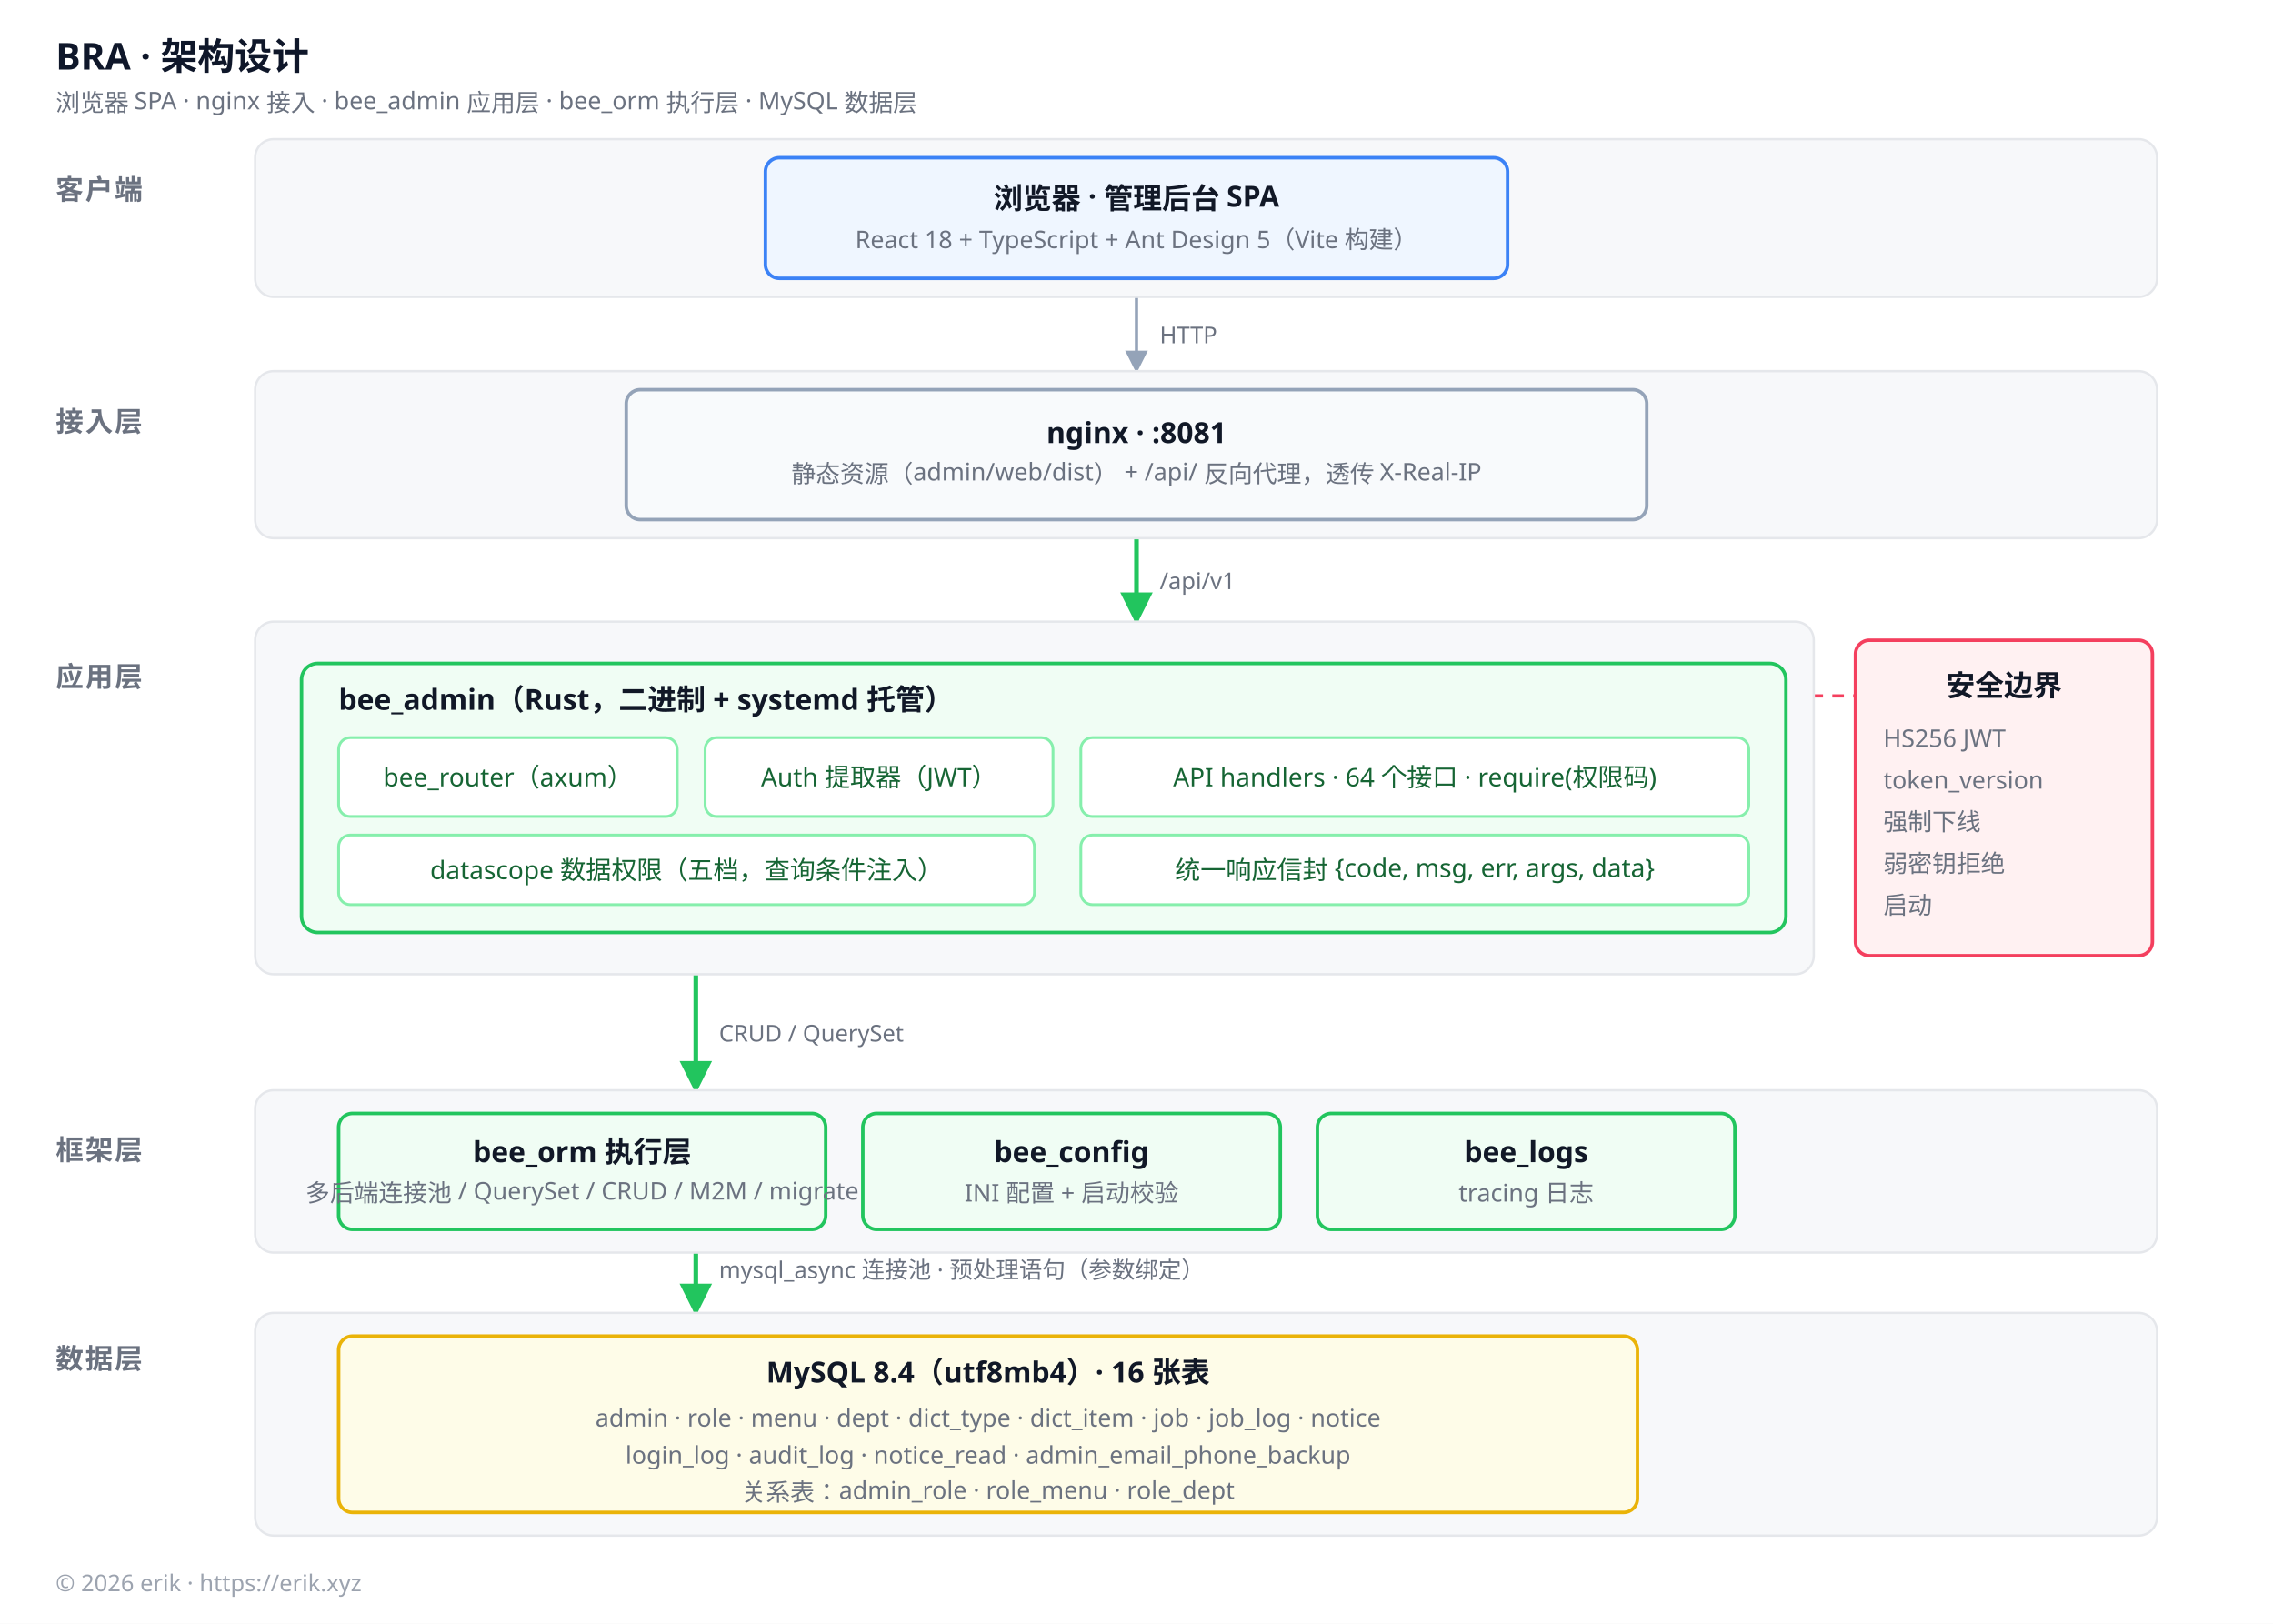
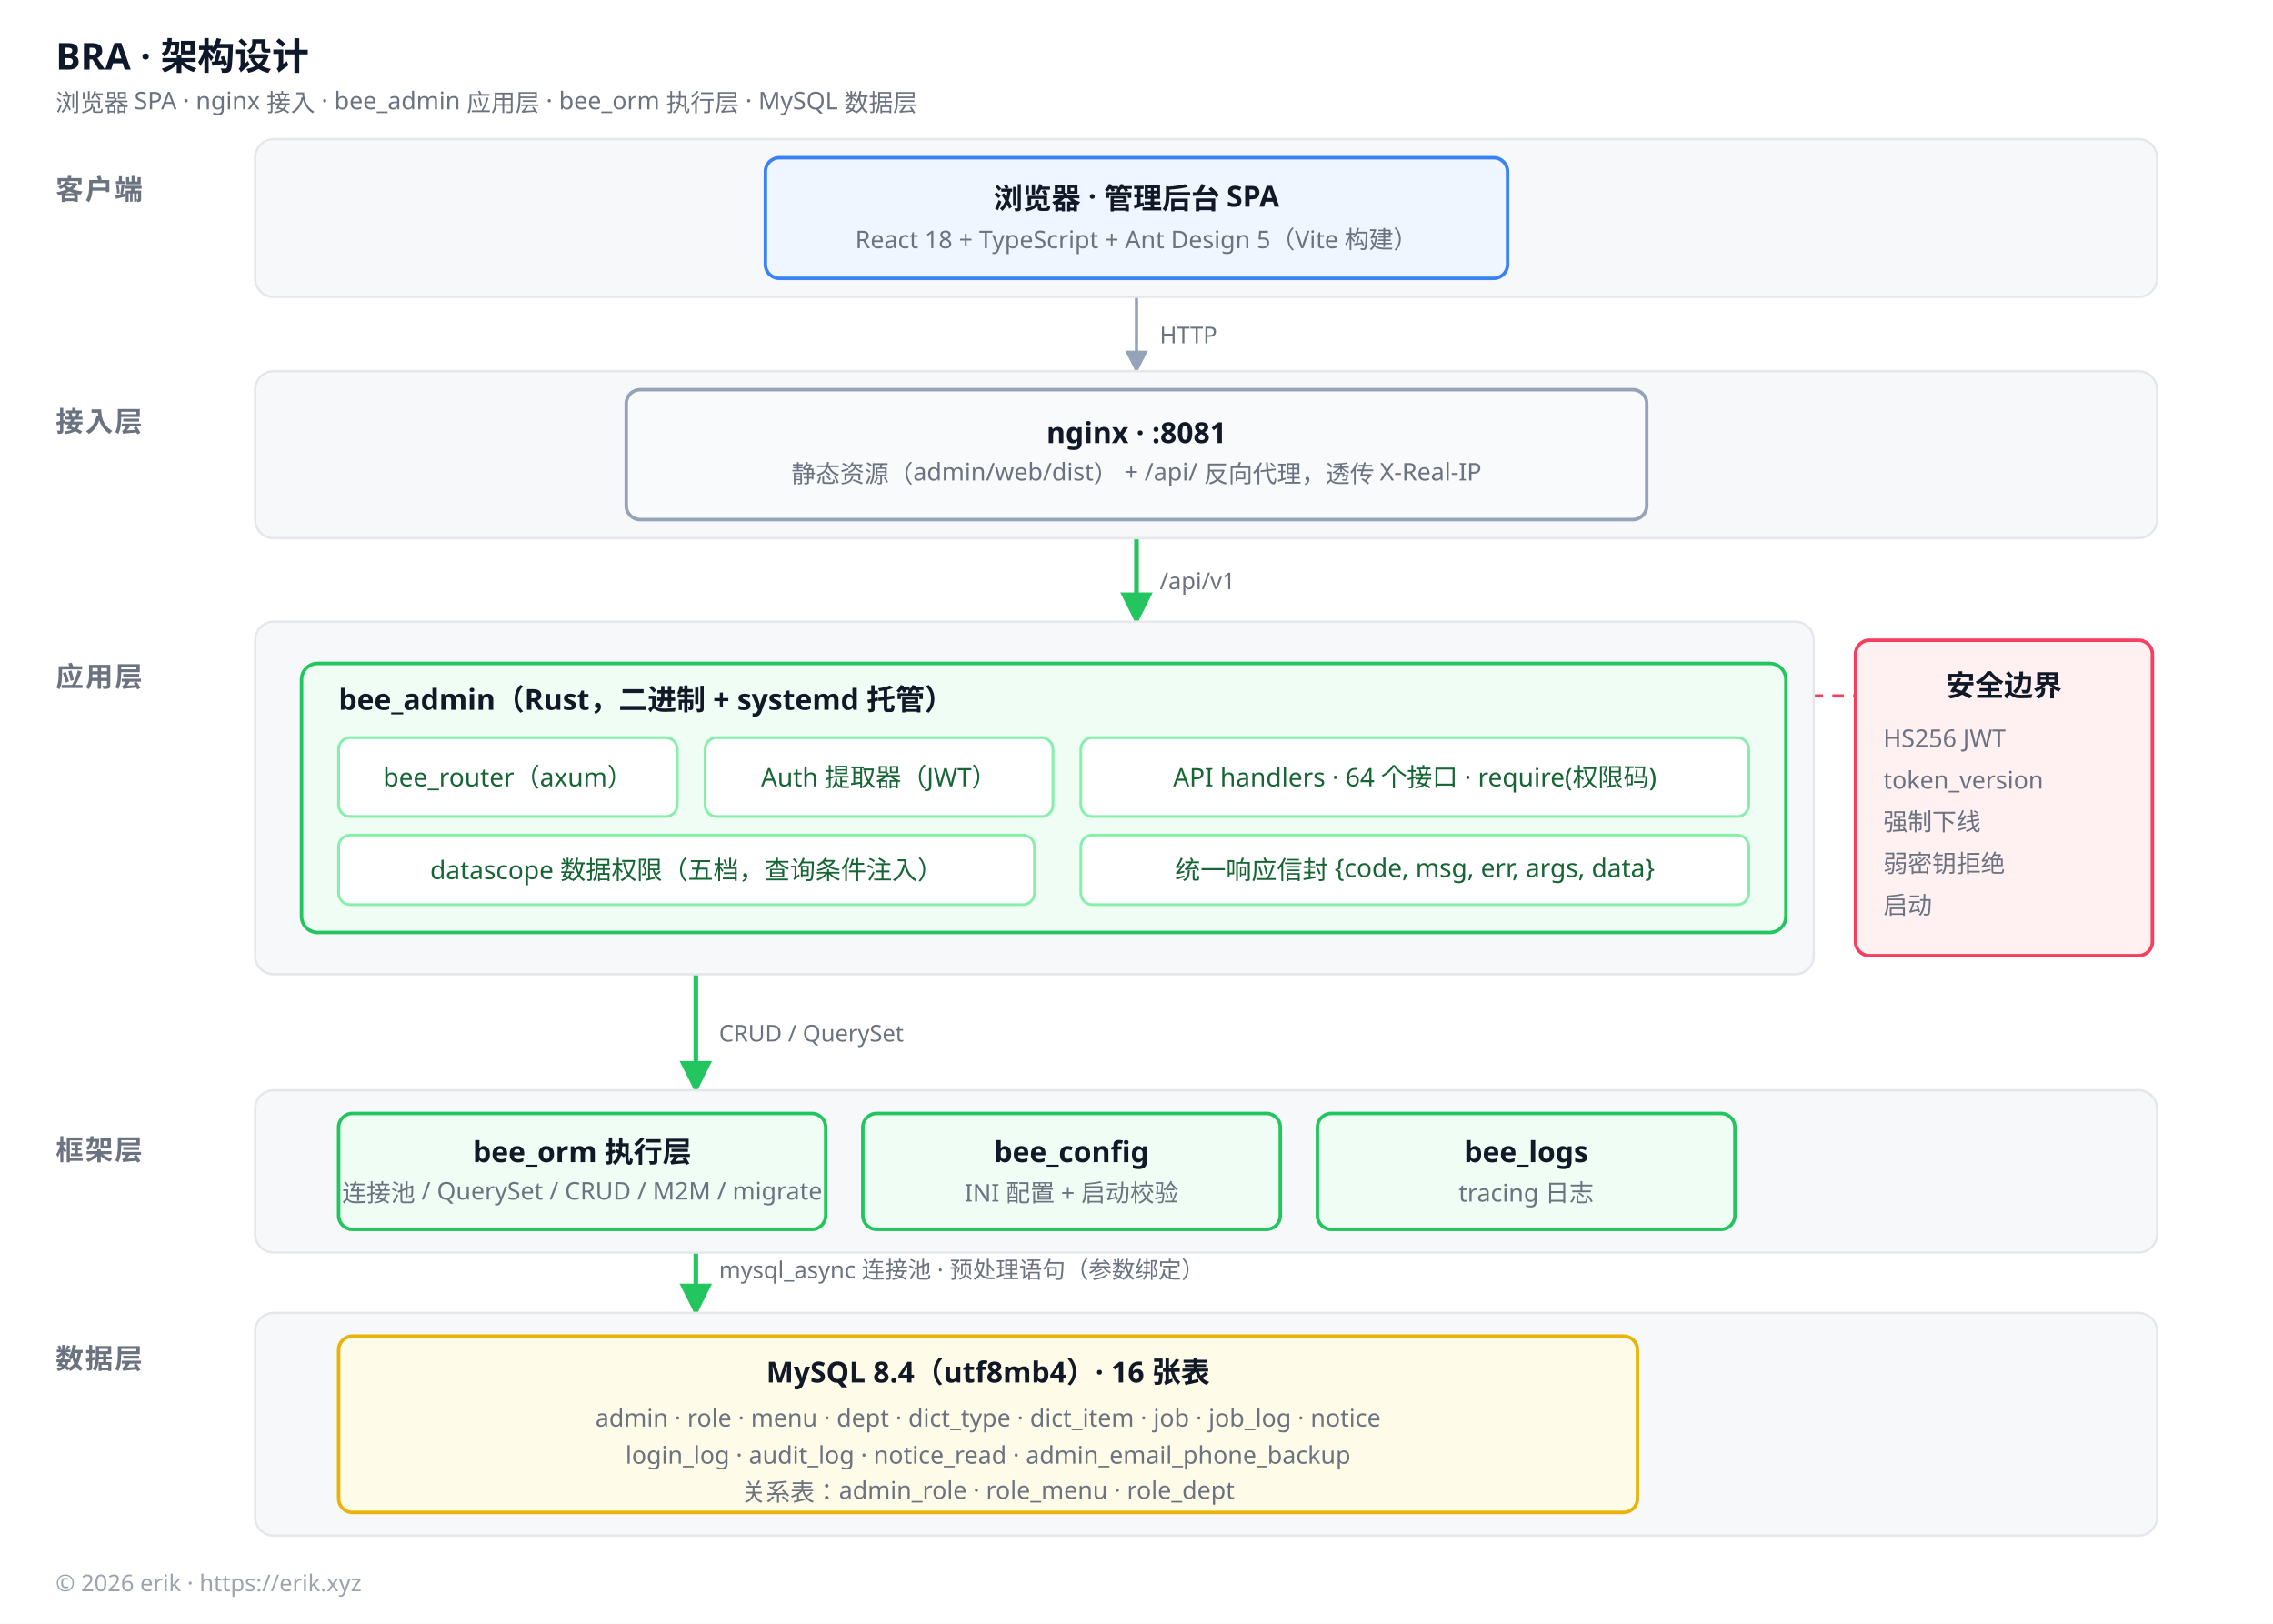
<svg xmlns="http://www.w3.org/2000/svg" viewBox="0 0 980 700" width="980" height="700" role="img" aria-label="bee-rust 管理后台 架构设计图">
  <style>
    .bg { fill: #ffffff; }
    .band { fill: #f7f8fa; stroke: #e5e7eb; stroke-width: 1; }
    .band-label { font: 600 12px system-ui, "PingFang SC", "Microsoft YaHei", sans-serif; fill: #6b7280; letter-spacing: .06em; }
    .box-frontend { fill: #eff6ff; stroke: #3b82f6; stroke-width: 1.5; }
    .box-backend  { fill: #f0fdf4; stroke: #22c55e; stroke-width: 1.5; }
    .box-db       { fill: #fefce8; stroke: #eab308; stroke-width: 1.5; }
    .box-external { fill: #f8fafc; stroke: #94a3b8; stroke-width: 1.5; }
    .box-security { fill: #fff1f2; stroke: #f43f5e; stroke-width: 1.5; }
    .box-inner    { fill: #ffffff; stroke: #86efac; stroke-width: 1.2; }
    .t-name { font: 600 12.5px system-ui, "PingFang SC", "Microsoft YaHei", sans-serif; fill: #111827; }
    .t-sub  { font: 10.5px system-ui, "PingFang SC", "Microsoft YaHei", sans-serif; fill: #6b7280; }
    .t-inner{ font: 11px system-ui, "PingFang SC", "Microsoft YaHei", sans-serif; fill: #166534; }
    .t-edge { font: 10px system-ui, "PingFang SC", "Microsoft YaHei", sans-serif; fill: #6b7280; }
    .t-title{ font: 700 16px system-ui, "PingFang SC", "Microsoft YaHei", sans-serif; fill: #0f172a; }
    .t-foot { font: 10px system-ui, "PingFang SC", "Microsoft YaHei", sans-serif; fill: #9ca3af; }
    .a-default { stroke: #94a3b8; stroke-width: 1.4; fill: none; }
    .a-hot     { stroke: #22c55e; stroke-width: 2; fill: none; }
    .a-sec     { stroke: #f43f5e; stroke-width: 1.4; stroke-dasharray: 5 4; fill: none; }
  </style>
  <defs>
    <marker id="ar" viewBox="0 0 10 10" refX="9" refY="5" markerWidth="7" markerHeight="7" orient="auto-start-reverse">
      <path d="M0,0 L10,5 L0,10 z" fill="#94a3b8" />
    </marker>
    <marker id="ar-hot" viewBox="0 0 10 10" refX="9" refY="5" markerWidth="7" markerHeight="7" orient="auto-start-reverse">
      <path d="M0,0 L10,5 L0,10 z" fill="#22c55e" />
    </marker>
    <marker id="ar-sec" viewBox="0 0 10 10" refX="9" refY="5" markerWidth="7" markerHeight="7" orient="auto-start-reverse">
      <path d="M0,0 L10,5 L0,10 z" fill="#f43f5e" />
    </marker>
  </defs>
  <rect class="bg" x="0" y="0" width="980" height="700" />
  <text class="t-title" x="24" y="30">BRA · 架构设计</text>
  <text class="t-sub" x="24" y="48">浏览器 SPA · nginx 接入 · bee_admin 应用层 · bee_orm 执行层 · MySQL 数据层</text>
  <path class="a-default" d="M490,128 L490,160" marker-end="url(#ar)" />
  <text class="t-edge" x="500" y="148">HTTP</text>
  <path class="a-hot" d="M490,232 L490,268" marker-end="url(#ar-hot)" />
  <text class="t-edge" x="500" y="254">/api/v1</text>
  <path class="a-hot" d="M300,420 L300,470" marker-end="url(#ar-hot)" />
  <text class="t-edge" x="310" y="449">CRUD / QuerySet</text>
  <path class="a-hot" d="M300,528 L300,566" marker-end="url(#ar-hot)" />
  <text class="t-edge" x="310" y="551">mysql_async 连接池 · 预处理语句（参数绑定）</text>
  <path class="a-sec" d="M700,300 L812,300" marker-end="url(#ar-sec)" />
  <text class="t-edge" x="712" y="292">校验 JWT</text>
  <text class="band-label" x="24" y="86">客户端</text>
  <rect class="band" x="110" y="60" width="820" height="68" rx="8" />
  <rect class="box-frontend" x="330" y="68" width="320" height="52" rx="6" />
  <text class="t-name" x="490" y="90" text-anchor="middle">浏览器 · 管理后台 SPA</text>
  <text class="t-sub" x="490" y="107" text-anchor="middle">React 18 + TypeScript + Ant Design 5（Vite 构建）</text>
  <text class="band-label" x="24" y="186">接入层</text>
  <rect class="band" x="110" y="160" width="820" height="72" rx="8" />
  <rect class="box-external" x="270" y="168" width="440" height="56" rx="6" />
  <text class="t-name" x="490" y="191" text-anchor="middle">nginx · :8081</text>
  <text class="t-sub" x="490" y="208" text-anchor="middle">静态资源（admin/web/dist） + /api/ 反向代理，透传 X-Real-IP</text>
  <text class="band-label" x="24" y="296">应用层</text>
  <rect class="band" x="110" y="268" width="672" height="152" rx="8" />
  <rect class="box-backend" x="130" y="286" width="640" height="116" rx="7" />
  <text class="t-name" x="146" y="306">bee_admin（Rust，二进制 + systemd 托管）</text>
  <rect class="box-inner" x="146" y="318" width="146" height="34" rx="5" />
  <text class="t-inner" x="219" y="339" text-anchor="middle">bee_router（axum）</text>
  <rect class="box-inner" x="304" y="318" width="150" height="34" rx="5" />
  <text class="t-inner" x="379" y="339" text-anchor="middle">Auth 提取器（JWT）</text>
  <rect class="box-inner" x="466" y="318" width="288" height="34" rx="5" />
  <text class="t-inner" x="610" y="339" text-anchor="middle">API handlers · 64 个接口 · require(权限码)</text>
  <rect class="box-inner" x="146" y="360" width="300" height="30" rx="5" />
  <text class="t-inner" x="296" y="379" text-anchor="middle">datascope 数据权限（五档，查询条件注入）</text>
  <rect class="box-inner" x="466" y="360" width="288" height="30" rx="5" />
  <text class="t-inner" x="610" y="379" text-anchor="middle">统一响应信封 {code, msg, err, args, data}</text>
  <text class="band-label" x="24" y="500">框架层</text>
  <rect class="band" x="110" y="470" width="820" height="70" rx="8" />
  <rect class="box-backend" x="146" y="480" width="210" height="50" rx="6" />
  <text class="t-name" x="251" y="501" text-anchor="middle">bee_orm 执行层</text>
-   <text class="t-sub" x="251" y="518" text-anchor="middle">多后端连接池 / QuerySet / CRUD / M2M / migrate</text>
+   <text class="t-sub" x="251" y="518" text-anchor="middle">连接池 / QuerySet / CRUD / M2M / migrate</text>
  <rect class="box-backend" x="372" y="480" width="180" height="50" rx="6" />
  <text class="t-name" x="462" y="501" text-anchor="middle">bee_config</text>
  <text class="t-sub" x="462" y="518" text-anchor="middle">INI 配置 + 启动校验</text>
  <rect class="box-backend" x="568" y="480" width="180" height="50" rx="6" />
  <text class="t-name" x="658" y="501" text-anchor="middle">bee_logs</text>
  <text class="t-sub" x="658" y="518" text-anchor="middle">tracing 日志</text>
  <text class="band-label" x="24" y="590">数据层</text>
  <rect class="band" x="110" y="566" width="820" height="96" rx="8" />
  <rect class="box-db" x="146" y="576" width="560" height="76" rx="6" />
  <text class="t-name" x="426" y="596" text-anchor="middle">MySQL 8.4（utf8mb4）· 16 张表</text>
  <text class="t-sub" x="426" y="615" text-anchor="middle">admin · role · menu · dept · dict_type · dict_item · job · job_log · notice</text>
  <text class="t-sub" x="426" y="631" text-anchor="middle">login_log · audit_log · notice_read · admin_email_phone_backup</text>
  <text class="t-sub" x="426" y="647" text-anchor="middle">关系表：admin_role · role_menu · role_dept</text>
  <rect class="box-security" x="800" y="276" width="128" height="136" rx="6" />
  <text class="t-name" x="864" y="300" text-anchor="middle">安全边界</text>
  <text class="t-sub" x="812" y="322">HS256 JWT</text>
  <text class="t-sub" x="812" y="340">token_version</text>
  <text class="t-sub" x="812" y="358">强制下线</text>
  <text class="t-sub" x="812" y="376">弱密钥拒绝</text>
  <text class="t-sub" x="812" y="394">启动</text>
  <text class="t-foot" x="24" y="686">© 2026 erik · https://erik.xyz</text>
</svg>
